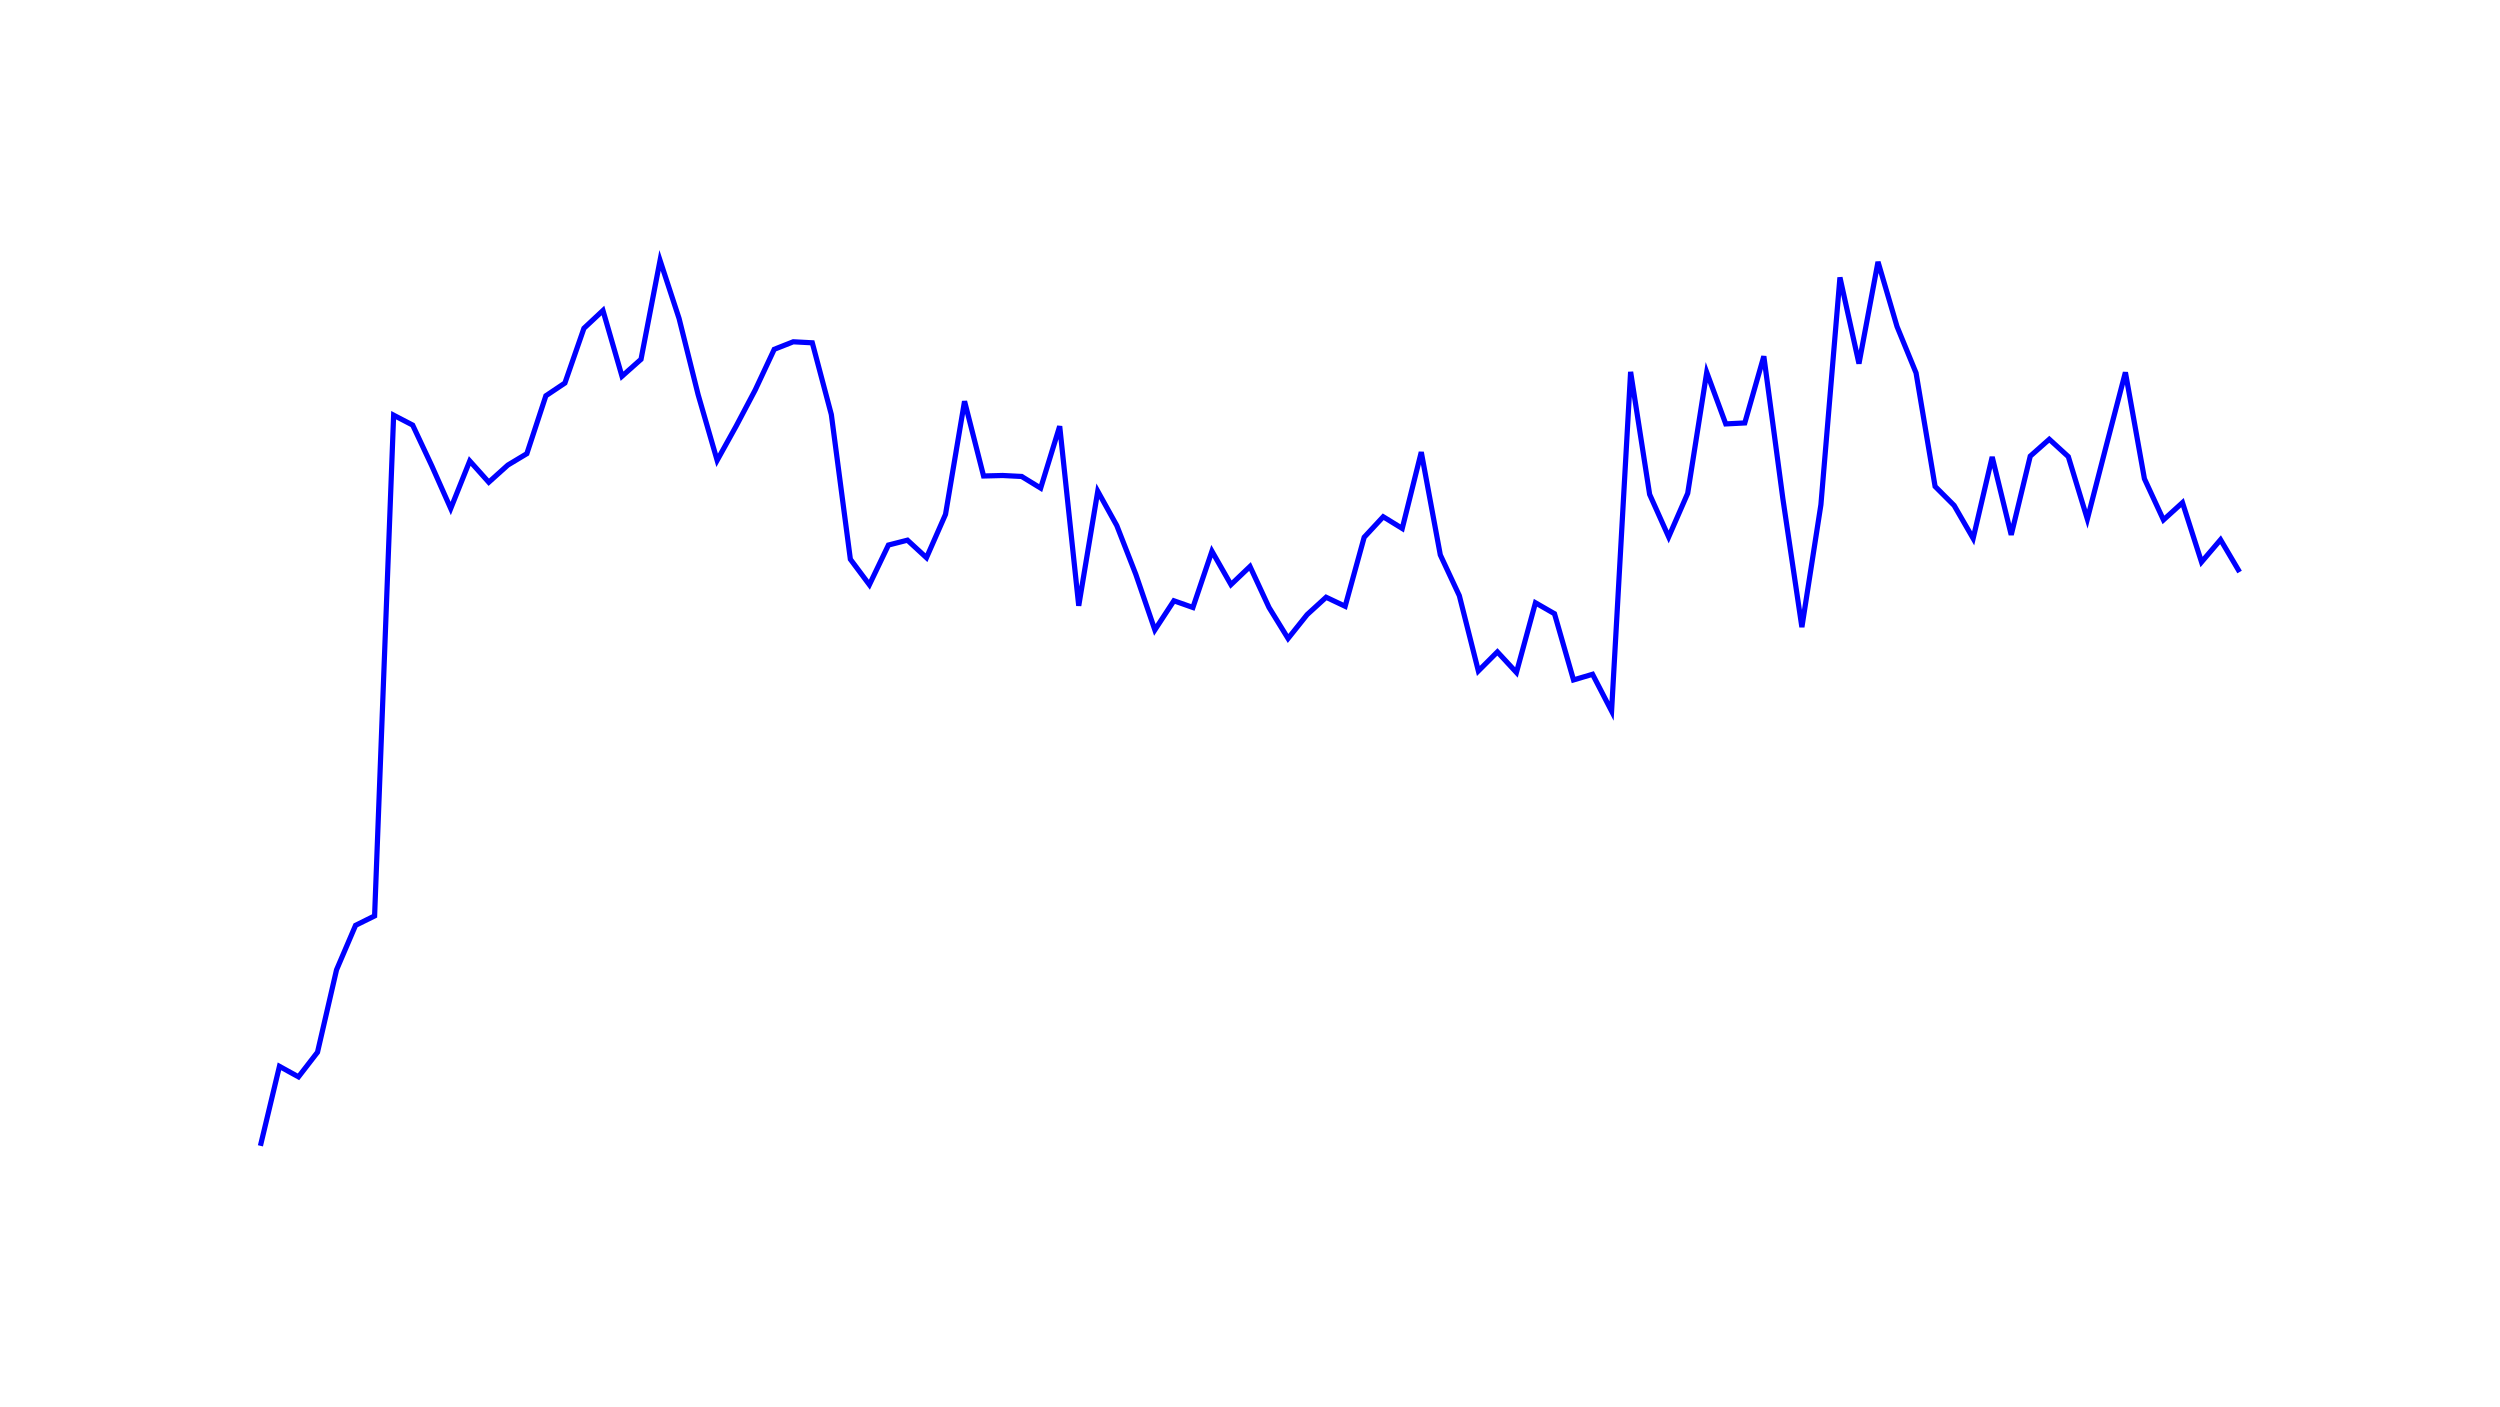
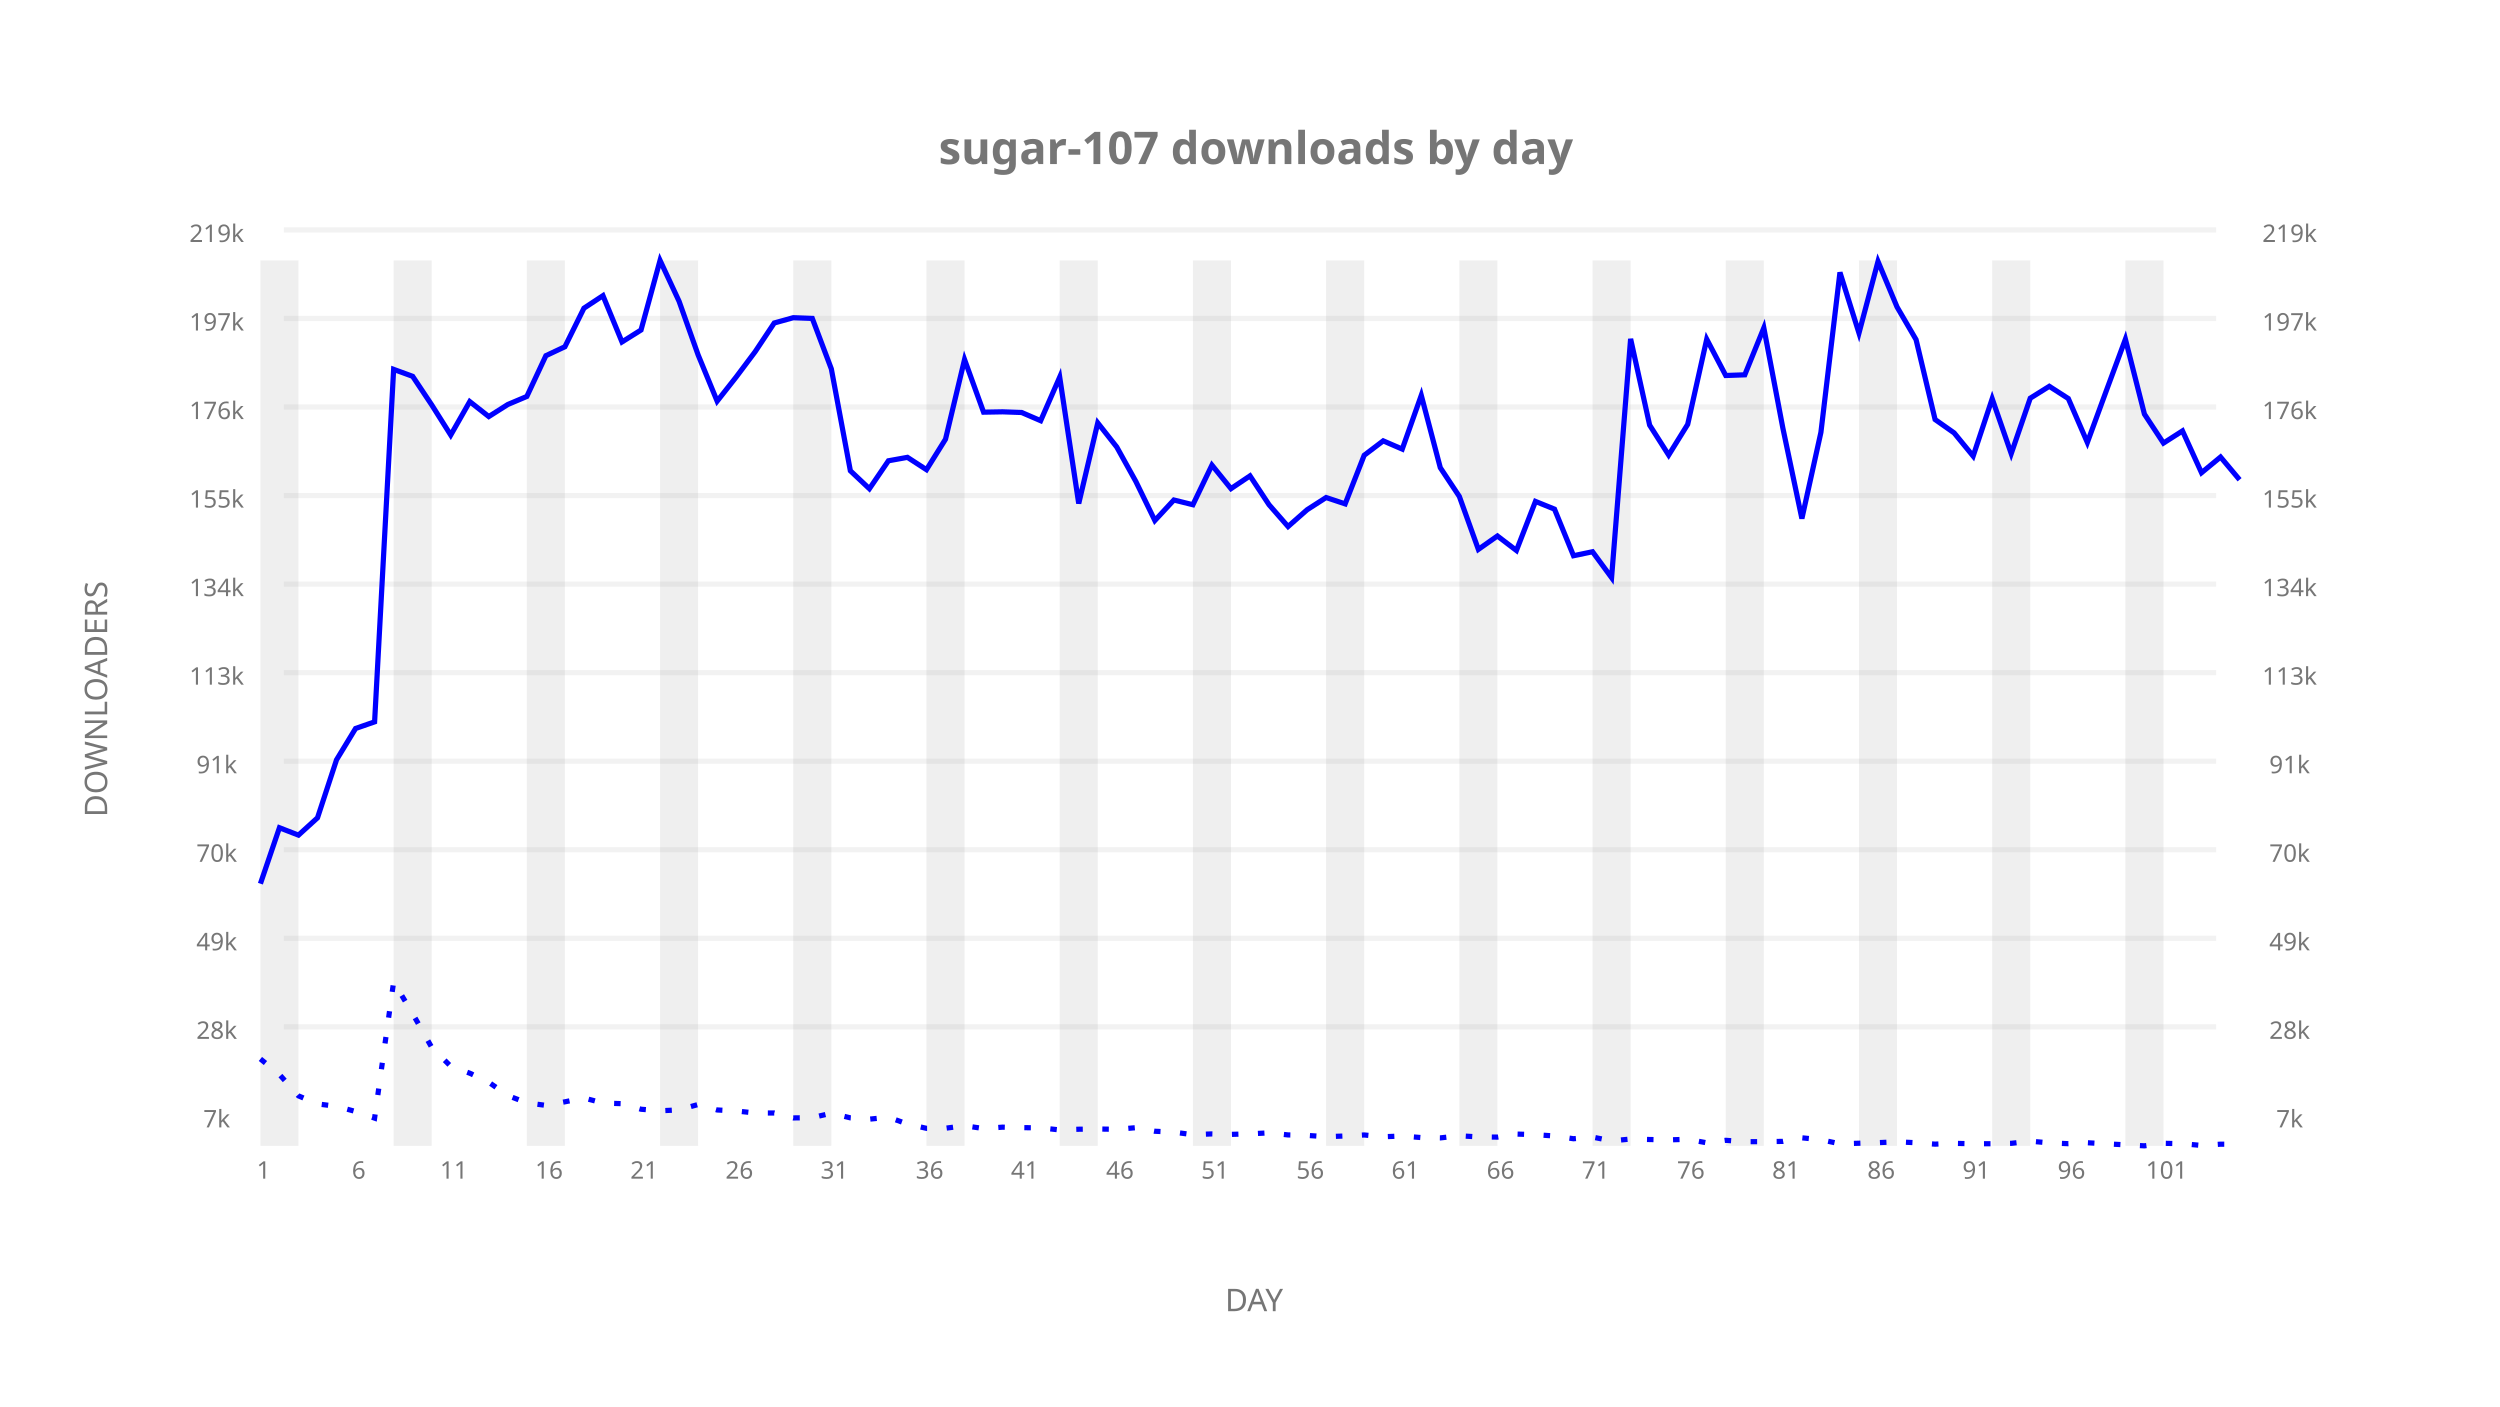
<svg xmlns="http://www.w3.org/2000/svg" xml:space="preserve" id="sugar-107-downloads-by-day-day" x="0px" y="0px" width="1920px" height="1080px" viewBox="0 0 1920 1080" enable-background="new 0 0 1920 1080" role="img">
+   <g id="annotations">
+     <text x="960" y="126" font-family="Atkinson Hyperlegible" font-size="26pt" text-anchor="middle" text-align="center" font-weight="600" font-style="normal" style="fill:rgb(118,118,118); fill-opacity:1; stroke:rgb(118,118,118); stroke-opacity:0; stroke-width:0.5"> sugar-107 downloads by day</text>
+     <g id="axes-lines">
+       <text x="960" y="1007" font-family="Atkinson Hyperlegible" font-size="18pt" text-anchor="middle" text-align="center" font-weight="500" font-style="normal" style="fill:rgb(118,118,118); fill-opacity:1; stroke:rgb(118,118,118); stroke-opacity:0; stroke-width:0.5"> DAY</text>
+       <text x="73" y="540" font-family="Atkinson Hyperlegible" font-size="18pt" text-anchor="middle" text-align="center" dominant-baseline="central" font-weight="500" font-style="normal" style="fill:rgb(118,118,118); fill-opacity:1; stroke:rgb(118,118,118); stroke-opacity:0; stroke-width:0.5" transform="rotate(-90,73,540)"> DOWNLOADERS</text>
+     </g>
+     <g id="tic-y-label-lines">
+       <line x1="218" y1="788.598" x2="1702" y2="788.598" style="fill:rgb(0,0,255); fill-opacity:0; stroke:rgb(242,242,242); stroke-opacity:1; stroke-width:4" />
+       <line x1="218" y1="720.598" x2="1702" y2="720.598" style="fill:rgb(0,0,255); fill-opacity:0; stroke:rgb(242,242,242); stroke-opacity:1; stroke-width:4" />
+       <line x1="218" y1="652.598" x2="1702" y2="652.598" style="fill:rgb(0,0,255); fill-opacity:0; stroke:rgb(242,242,242); stroke-opacity:1; stroke-width:4" />
+       <line x1="218" y1="584.598" x2="1702" y2="584.598" style="fill:rgb(0,0,255); fill-opacity:0; stroke:rgb(242,242,242); stroke-opacity:1; stroke-width:4" />
+       <line x1="218" y1="516.598" x2="1702" y2="516.598" style="fill:rgb(0,0,255); fill-opacity:0; stroke:rgb(242,242,242); stroke-opacity:1; stroke-width:4" />
+       <line x1="218" y1="448.598" x2="1702" y2="448.598" style="fill:rgb(0,0,255); fill-opacity:0; stroke:rgb(242,242,242); stroke-opacity:1; stroke-width:4" />
+       <line x1="218" y1="380.598" x2="1702" y2="380.598" style="fill:rgb(0,0,255); fill-opacity:0; stroke:rgb(242,242,242); stroke-opacity:1; stroke-width:4" />
+       <line x1="218" y1="312.598" x2="1702" y2="312.598" style="fill:rgb(0,0,255); fill-opacity:0; stroke:rgb(242,242,242); stroke-opacity:1; stroke-width:4" />
+       <line x1="218" y1="244.598" x2="1702" y2="244.598" style="fill:rgb(0,0,255); fill-opacity:0; stroke:rgb(242,242,242); stroke-opacity:1; stroke-width:4" />
+       <line x1="218" y1="176.598" x2="1702" y2="176.598" style="fill:rgb(0,0,255); fill-opacity:0; stroke:rgb(242,242,242); stroke-opacity:1; stroke-width:4" />
+     </g>
+     <g id="tic-x-labels">
+       <text x="200" y="898" font-family="Atkinson Hyperlegible" font-size="14pt" text-anchor="middle" text-align="center" dominant-baseline="central" font-weight="400" font-style="normal" style="fill:rgb(118,118,118); fill-opacity:1; stroke:rgb(118,118,118); stroke-opacity:0; stroke-width:0.5"> 1</text>
+       <text x="273.077" y="898" font-family="Atkinson Hyperlegible" font-size="14pt" text-anchor="middle" text-align="center" dominant-baseline="central" font-weight="400" font-style="normal" style="fill:rgb(118,118,118); fill-opacity:1; stroke:rgb(118,118,118); stroke-opacity:0; stroke-width:0.5"> 6</text>
+       <text x="346.154" y="898" font-family="Atkinson Hyperlegible" font-size="14pt" text-anchor="middle" text-align="center" dominant-baseline="central" font-weight="400" font-style="normal" style="fill:rgb(118,118,118); fill-opacity:1; stroke:rgb(118,118,118); stroke-opacity:0; stroke-width:0.5"> 11</text>
+       <text x="419.231" y="898" font-family="Atkinson Hyperlegible" font-size="14pt" text-anchor="middle" text-align="center" dominant-baseline="central" font-weight="400" font-style="normal" style="fill:rgb(118,118,118); fill-opacity:1; stroke:rgb(118,118,118); stroke-opacity:0; stroke-width:0.5"> 16</text>
+       <text x="492.308" y="898" font-family="Atkinson Hyperlegible" font-size="14pt" text-anchor="middle" text-align="center" dominant-baseline="central" font-weight="400" font-style="normal" style="fill:rgb(118,118,118); fill-opacity:1; stroke:rgb(118,118,118); stroke-opacity:0; stroke-width:0.5"> 21</text>
+       <text x="565.385" y="898" font-family="Atkinson Hyperlegible" font-size="14pt" text-anchor="middle" text-align="center" dominant-baseline="central" font-weight="400" font-style="normal" style="fill:rgb(118,118,118); fill-opacity:1; stroke:rgb(118,118,118); stroke-opacity:0; stroke-width:0.5"> 26</text>
+       <text x="638.462" y="898" font-family="Atkinson Hyperlegible" font-size="14pt" text-anchor="middle" text-align="center" dominant-baseline="central" font-weight="400" font-style="normal" style="fill:rgb(118,118,118); fill-opacity:1; stroke:rgb(118,118,118); stroke-opacity:0; stroke-width:0.5"> 31</text>
+       <text x="711.538" y="898" font-family="Atkinson Hyperlegible" font-size="14pt" text-anchor="middle" text-align="center" dominant-baseline="central" font-weight="400" font-style="normal" style="fill:rgb(118,118,118); fill-opacity:1; stroke:rgb(118,118,118); stroke-opacity:0; stroke-width:0.5"> 36</text>
+       <text x="784.615" y="898" font-family="Atkinson Hyperlegible" font-size="14pt" text-anchor="middle" text-align="center" dominant-baseline="central" font-weight="400" font-style="normal" style="fill:rgb(118,118,118); fill-opacity:1; stroke:rgb(118,118,118); stroke-opacity:0; stroke-width:0.5"> 41</text>
+       <text x="857.692" y="898" font-family="Atkinson Hyperlegible" font-size="14pt" text-anchor="middle" text-align="center" dominant-baseline="central" font-weight="400" font-style="normal" style="fill:rgb(118,118,118); fill-opacity:1; stroke:rgb(118,118,118); stroke-opacity:0; stroke-width:0.5"> 46</text>
+       <text x="930.769" y="898" font-family="Atkinson Hyperlegible" font-size="14pt" text-anchor="middle" text-align="center" dominant-baseline="central" font-weight="400" font-style="normal" style="fill:rgb(118,118,118); fill-opacity:1; stroke:rgb(118,118,118); stroke-opacity:0; stroke-width:0.5"> 51</text>
+       <text x="1003.846" y="898" font-family="Atkinson Hyperlegible" font-size="14pt" text-anchor="middle" text-align="center" dominant-baseline="central" font-weight="400" font-style="normal" style="fill:rgb(118,118,118); fill-opacity:1; stroke:rgb(118,118,118); stroke-opacity:0; stroke-width:0.5"> 56</text>
+       <text x="1076.923" y="898" font-family="Atkinson Hyperlegible" font-size="14pt" text-anchor="middle" text-align="center" dominant-baseline="central" font-weight="400" font-style="normal" style="fill:rgb(118,118,118); fill-opacity:1; stroke:rgb(118,118,118); stroke-opacity:0; stroke-width:0.5"> 61</text>
+       <text x="1150" y="898" font-family="Atkinson Hyperlegible" font-size="14pt" text-anchor="middle" text-align="center" dominant-baseline="central" font-weight="400" font-style="normal" style="fill:rgb(118,118,118); fill-opacity:1; stroke:rgb(118,118,118); stroke-opacity:0; stroke-width:0.5"> 66</text>
+       <text x="1223.077" y="898" font-family="Atkinson Hyperlegible" font-size="14pt" text-anchor="middle" text-align="center" dominant-baseline="central" font-weight="400" font-style="normal" style="fill:rgb(118,118,118); fill-opacity:1; stroke:rgb(118,118,118); stroke-opacity:0; stroke-width:0.5"> 71</text>
+       <text x="1296.154" y="898" font-family="Atkinson Hyperlegible" font-size="14pt" text-anchor="middle" text-align="center" dominant-baseline="central" font-weight="400" font-style="normal" style="fill:rgb(118,118,118); fill-opacity:1; stroke:rgb(118,118,118); stroke-opacity:0; stroke-width:0.5"> 76</text>
+       <text x="1369.231" y="898" font-family="Atkinson Hyperlegible" font-size="14pt" text-anchor="middle" text-align="center" dominant-baseline="central" font-weight="400" font-style="normal" style="fill:rgb(118,118,118); fill-opacity:1; stroke:rgb(118,118,118); stroke-opacity:0; stroke-width:0.5"> 81</text>
+       <text x="1442.308" y="898" font-family="Atkinson Hyperlegible" font-size="14pt" text-anchor="middle" text-align="center" dominant-baseline="central" font-weight="400" font-style="normal" style="fill:rgb(118,118,118); fill-opacity:1; stroke:rgb(118,118,118); stroke-opacity:0; stroke-width:0.5"> 86</text>
+       <text x="1515.385" y="898" font-family="Atkinson Hyperlegible" font-size="14pt" text-anchor="middle" text-align="center" dominant-baseline="central" font-weight="400" font-style="normal" style="fill:rgb(118,118,118); fill-opacity:1; stroke:rgb(118,118,118); stroke-opacity:0; stroke-width:0.5"> 91</text>
+       <text x="1588.462" y="898" font-family="Atkinson Hyperlegible" font-size="14pt" text-anchor="middle" text-align="center" dominant-baseline="central" font-weight="400" font-style="normal" style="fill:rgb(118,118,118); fill-opacity:1; stroke:rgb(118,118,118); stroke-opacity:0; stroke-width:0.5"> 96</text>
+       <text x="1661.538" y="898" font-family="Atkinson Hyperlegible" font-size="14pt" text-anchor="middle" text-align="center" dominant-baseline="central" font-weight="400" font-style="normal" style="fill:rgb(118,118,118); fill-opacity:1; stroke:rgb(118,118,118); stroke-opacity:0; stroke-width:0.5"> 101</text>
+     </g>
+     <g id="tic-y-labels">
+       <text x="164" y="858.598" font-family="Atkinson Hyperlegible" font-size="14pt" text-anchor="middle" text-align="center" dominant-baseline="central" font-weight="400" font-style="normal" style="fill:rgb(118,118,118); fill-opacity:1; stroke:rgb(118,118,118); stroke-opacity:0; stroke-width:0.5"> 7k</text>
+       <text x="1756" y="858.598" font-family="Atkinson Hyperlegible" font-size="14pt" text-anchor="middle" text-align="center" dominant-baseline="central" font-weight="400" font-style="normal" style="fill:rgb(118,118,118); fill-opacity:1; stroke:rgb(118,118,118); stroke-opacity:0; stroke-width:0.5"> 7k</text>
+       <text x="164" y="790.598" font-family="Atkinson Hyperlegible" font-size="14pt" text-anchor="middle" text-align="center" dominant-baseline="central" font-weight="400" font-style="normal" style="fill:rgb(118,118,118); fill-opacity:1; stroke:rgb(118,118,118); stroke-opacity:0; stroke-width:0.5"> 28k</text>
+       <text x="1756" y="790.598" font-family="Atkinson Hyperlegible" font-size="14pt" text-anchor="middle" text-align="center" dominant-baseline="central" font-weight="400" font-style="normal" style="fill:rgb(118,118,118); fill-opacity:1; stroke:rgb(118,118,118); stroke-opacity:0; stroke-width:0.5"> 28k</text>
+       <text x="164" y="722.598" font-family="Atkinson Hyperlegible" font-size="14pt" text-anchor="middle" text-align="center" dominant-baseline="central" font-weight="400" font-style="normal" style="fill:rgb(118,118,118); fill-opacity:1; stroke:rgb(118,118,118); stroke-opacity:0; stroke-width:0.5"> 49k</text>
+       <text x="1756" y="722.598" font-family="Atkinson Hyperlegible" font-size="14pt" text-anchor="middle" text-align="center" dominant-baseline="central" font-weight="400" font-style="normal" style="fill:rgb(118,118,118); fill-opacity:1; stroke:rgb(118,118,118); stroke-opacity:0; stroke-width:0.5"> 49k</text>
+       <text x="164" y="654.598" font-family="Atkinson Hyperlegible" font-size="14pt" text-anchor="middle" text-align="center" dominant-baseline="central" font-weight="400" font-style="normal" style="fill:rgb(118,118,118); fill-opacity:1; stroke:rgb(118,118,118); stroke-opacity:0; stroke-width:0.5"> 70k</text>
+       <text x="1756" y="654.598" font-family="Atkinson Hyperlegible" font-size="14pt" text-anchor="middle" text-align="center" dominant-baseline="central" font-weight="400" font-style="normal" style="fill:rgb(118,118,118); fill-opacity:1; stroke:rgb(118,118,118); stroke-opacity:0; stroke-width:0.5"> 70k</text>
+       <text x="164" y="586.598" font-family="Atkinson Hyperlegible" font-size="14pt" text-anchor="middle" text-align="center" dominant-baseline="central" font-weight="400" font-style="normal" style="fill:rgb(118,118,118); fill-opacity:1; stroke:rgb(118,118,118); stroke-opacity:0; stroke-width:0.5"> 91k</text>
+       <text x="1756" y="586.598" font-family="Atkinson Hyperlegible" font-size="14pt" text-anchor="middle" text-align="center" dominant-baseline="central" font-weight="400" font-style="normal" style="fill:rgb(118,118,118); fill-opacity:1; stroke:rgb(118,118,118); stroke-opacity:0; stroke-width:0.5"> 91k</text>
+       <text x="164" y="518.598" font-family="Atkinson Hyperlegible" font-size="14pt" text-anchor="middle" text-align="center" dominant-baseline="central" font-weight="400" font-style="normal" style="fill:rgb(118,118,118); fill-opacity:1; stroke:rgb(118,118,118); stroke-opacity:0; stroke-width:0.5"> 113k</text>
+       <text x="1756" y="518.598" font-family="Atkinson Hyperlegible" font-size="14pt" text-anchor="middle" text-align="center" dominant-baseline="central" font-weight="400" font-style="normal" style="fill:rgb(118,118,118); fill-opacity:1; stroke:rgb(118,118,118); stroke-opacity:0; stroke-width:0.5"> 113k</text>
+       <text x="164" y="450.598" font-family="Atkinson Hyperlegible" font-size="14pt" text-anchor="middle" text-align="center" dominant-baseline="central" font-weight="400" font-style="normal" style="fill:rgb(118,118,118); fill-opacity:1; stroke:rgb(118,118,118); stroke-opacity:0; stroke-width:0.5"> 134k</text>
+       <text x="1756" y="450.598" font-family="Atkinson Hyperlegible" font-size="14pt" text-anchor="middle" text-align="center" dominant-baseline="central" font-weight="400" font-style="normal" style="fill:rgb(118,118,118); fill-opacity:1; stroke:rgb(118,118,118); stroke-opacity:0; stroke-width:0.5"> 134k</text>
+       <text x="164" y="382.598" font-family="Atkinson Hyperlegible" font-size="14pt" text-anchor="middle" text-align="center" dominant-baseline="central" font-weight="400" font-style="normal" style="fill:rgb(118,118,118); fill-opacity:1; stroke:rgb(118,118,118); stroke-opacity:0; stroke-width:0.5"> 155k</text>
+       <text x="1756" y="382.598" font-family="Atkinson Hyperlegible" font-size="14pt" text-anchor="middle" text-align="center" dominant-baseline="central" font-weight="400" font-style="normal" style="fill:rgb(118,118,118); fill-opacity:1; stroke:rgb(118,118,118); stroke-opacity:0; stroke-width:0.5"> 155k</text>
+       <text x="164" y="314.598" font-family="Atkinson Hyperlegible" font-size="14pt" text-anchor="middle" text-align="center" dominant-baseline="central" font-weight="400" font-style="normal" style="fill:rgb(118,118,118); fill-opacity:1; stroke:rgb(118,118,118); stroke-opacity:0; stroke-width:0.5"> 176k</text>
+       <text x="1756" y="314.598" font-family="Atkinson Hyperlegible" font-size="14pt" text-anchor="middle" text-align="center" dominant-baseline="central" font-weight="400" font-style="normal" style="fill:rgb(118,118,118); fill-opacity:1; stroke:rgb(118,118,118); stroke-opacity:0; stroke-width:0.5"> 176k</text>
+       <text x="164" y="246.598" font-family="Atkinson Hyperlegible" font-size="14pt" text-anchor="middle" text-align="center" dominant-baseline="central" font-weight="400" font-style="normal" style="fill:rgb(118,118,118); fill-opacity:1; stroke:rgb(118,118,118); stroke-opacity:0; stroke-width:0.5"> 197k</text>
+       <text x="1756" y="246.598" font-family="Atkinson Hyperlegible" font-size="14pt" text-anchor="middle" text-align="center" dominant-baseline="central" font-weight="400" font-style="normal" style="fill:rgb(118,118,118); fill-opacity:1; stroke:rgb(118,118,118); stroke-opacity:0; stroke-width:0.5"> 197k</text>
+       <text x="164" y="178.598" font-family="Atkinson Hyperlegible" font-size="14pt" text-anchor="middle" text-align="center" dominant-baseline="central" font-weight="400" font-style="normal" style="fill:rgb(118,118,118); fill-opacity:1; stroke:rgb(118,118,118); stroke-opacity:0; stroke-width:0.5"> 219k</text>
+       <text x="1756" y="178.598" font-family="Atkinson Hyperlegible" font-size="14pt" text-anchor="middle" text-align="center" dominant-baseline="central" font-weight="400" font-style="normal" style="fill:rgb(118,118,118); fill-opacity:1; stroke:rgb(118,118,118); stroke-opacity:0; stroke-width:0.5"> 219k</text>
+     </g>
+   </g>
+   <g id="weekend-bands-sugar-107 downloads by day">
+     <rect x="200" y="200" width="29.231" height="680" style="fill:rgb(148,148,148); fill-opacity:0.15; stroke:rgb(148,148,148); stroke-opacity:0; stroke-width:0" />
+     <rect x="302.308" y="200" width="29.231" height="680" style="fill:rgb(148,148,148); fill-opacity:0.15; stroke:rgb(148,148,148); stroke-opacity:0; stroke-width:0" />
+     <rect x="404.615" y="200" width="29.231" height="680" style="fill:rgb(148,148,148); fill-opacity:0.15; stroke:rgb(148,148,148); stroke-opacity:0; stroke-width:0" />
+     <rect x="506.923" y="200" width="29.231" height="680" style="fill:rgb(148,148,148); fill-opacity:0.15; stroke:rgb(148,148,148); stroke-opacity:0; stroke-width:0" />
+     <rect x="609.231" y="200" width="29.231" height="680" style="fill:rgb(148,148,148); fill-opacity:0.15; stroke:rgb(148,148,148); stroke-opacity:0; stroke-width:0" />
+     <rect x="711.538" y="200" width="29.231" height="680" style="fill:rgb(148,148,148); fill-opacity:0.15; stroke:rgb(148,148,148); stroke-opacity:0; stroke-width:0" />
+     <rect x="813.846" y="200" width="29.231" height="680" style="fill:rgb(148,148,148); fill-opacity:0.15; stroke:rgb(148,148,148); stroke-opacity:0; stroke-width:0" />
+     <rect x="916.154" y="200" width="29.231" height="680" style="fill:rgb(148,148,148); fill-opacity:0.15; stroke:rgb(148,148,148); stroke-opacity:0; stroke-width:0" />
+     <rect x="1018.462" y="200" width="29.231" height="680" style="fill:rgb(148,148,148); fill-opacity:0.15; stroke:rgb(148,148,148); stroke-opacity:0; stroke-width:0" />
+     <rect x="1120.769" y="200" width="29.231" height="680" style="fill:rgb(148,148,148); fill-opacity:0.15; stroke:rgb(148,148,148); stroke-opacity:0; stroke-width:0" />
+     <rect x="1223.077" y="200" width="29.231" height="680" style="fill:rgb(148,148,148); fill-opacity:0.15; stroke:rgb(148,148,148); stroke-opacity:0; stroke-width:0" />
+     <rect x="1325.385" y="200" width="29.231" height="680" style="fill:rgb(148,148,148); fill-opacity:0.15; stroke:rgb(148,148,148); stroke-opacity:0; stroke-width:0" />
+     <rect x="1427.692" y="200" width="29.231" height="680" style="fill:rgb(148,148,148); fill-opacity:0.15; stroke:rgb(148,148,148); stroke-opacity:0; stroke-width:0" />
+     <rect x="1530" y="200" width="29.231" height="680" style="fill:rgb(148,148,148); fill-opacity:0.15; stroke:rgb(148,148,148); stroke-opacity:0; stroke-width:0" />
+     <rect x="1632.308" y="200" width="29.231" height="680" style="fill:rgb(148,148,148); fill-opacity:0.15; stroke:rgb(148,148,148); stroke-opacity:0; stroke-width:0" />
+   </g>
  <g id="polyline-sugar-107 downloads by day">
-     <polyline points="200,880 214.615,818.964 229.231,827.013 243.846,808.108 258.462,744.816 273.077,710.661 287.692,703.423 302.308,318.868 316.923,326.465 331.538,357.603 346.154,390.528 360.769,354.021 375.385,370.351 390,357.198 404.615,348.41 419.231,303.955 433.846,294.17 448.462,252.13 463.077,238.453 477.692,288.947 492.308,275.926 506.923,200 521.538,244.606 536.154,303.076 550.769,353.547 565.385,327.195 580,299.512 594.615,268.269 609.231,262.49 623.846,263.278 638.462,318.348 653.077,429.5 667.692,449.084 682.308,418.603 696.923,414.852 711.538,428.31 726.154,395.049 740.769,308.153 755.385,365.561 770,365.178 784.615,365.921 799.231,374.863 813.846,327.327 828.462,465.241 843.077,377.274 857.692,403.635 872.308,441.104 886.923,483.772 901.538,461.394 916.154,466.549 930.769,423.343 945.385,448.993 960,435.06 974.615,466.554 989.231,490.331 1003.85,472.041 1018.46,458.696 1033.08,465.615 1047.69,412.614 1062.31,396.867 1076.92,405.846 1091.54,347.221 1106.15,426.164 1120.77,457.484 1135.38,515.288 1150,500.654 1164.62,516.455 1179.23,462.935 1193.85,471.344 1208.46,522.18 1223.08,517.85 1237.69,546.107 1252.31,285.583 1266.92,379.703 1281.54,412.359 1296.15,378.869 1310.77,285.953 1325.38,325.568 1340,324.82 1354.62,273.606 1369.23,382.925 1383.85,481.662 1398.46,387.592 1413.08,213.049 1427.69,279.266 1442.31,201.108 1456.92,250.786 1471.54,286.431 1486.15,373.578 1500.77,388.19 1515.38,413.494 1530,350.931 1544.62,410.786 1559.23,350.334 1573.85,337.358 1588.46,350.698 1603.08,398.631 1617.69,342.039 1632.31,285.953 1646.92,367.689 1661.54,399.297 1676.15,386.02 1690.77,431.633 1705.38,414.501 1720,439.294 " style="fill:rgb(0,0,255); fill-opacity:0; stroke:rgb(0,0,255); stroke-opacity:1; stroke-width:4" />
+     <polyline points="200,678.674 214.615,635.709 229.231,641.375 243.846,628.067 258.462,583.514 273.077,559.471 287.692,554.376 302.308,283.675 316.923,289.023 331.538,310.942 346.154,334.119 360.769,308.42 375.385,319.916 390,310.657 404.615,304.471 419.231,273.178 433.846,266.289 448.462,236.696 463.077,227.068 477.692,262.613 492.308,253.447 506.923,200 521.538,231.399 536.154,272.558 550.769,308.087 565.385,289.536 580,270.049 594.615,248.057 609.231,243.989 623.846,244.544 638.462,283.309 653.077,361.553 667.692,375.339 682.308,353.882 696.923,351.241 711.538,360.715 726.154,337.301 740.769,276.132 755.385,316.544 770,316.274 784.615,316.797 799.231,323.092 813.846,289.63 828.462,386.712 843.077,324.789 857.692,343.346 872.308,369.721 886.923,399.757 901.538,384.004 916.154,387.633 930.769,357.218 945.385,375.274 960,365.467 974.615,387.636 989.231,404.373 1003.85,391.499 1018.46,382.105 1033.08,386.975 1047.69,349.666 1062.31,338.581 1076.92,344.902 1091.54,303.634 1106.15,359.204 1120.77,381.251 1135.38,421.942 1150,411.64 1164.62,422.763 1179.23,385.089 1193.85,391.008 1208.46,426.793 1223.08,423.745 1237.69,443.636 1252.31,260.245 1266.92,326.499 1281.54,349.486 1296.15,325.912 1310.77,260.505 1325.38,288.391 1340,287.865 1354.62,251.814 1369.23,328.767 1383.85,398.271 1398.46,332.053 1413.08,209.185 1427.69,255.798 1442.31,200.78 1456.92,235.75 1471.54,260.842 1486.15,322.187 1500.77,332.473 1515.38,350.285 1530,306.245 1544.62,348.379 1559.23,305.825 1573.85,296.691 1588.46,306.082 1603.08,339.823 1617.69,299.986 1632.31,260.505 1646.92,318.042 1661.54,340.291 1676.15,330.946 1690.77,363.054 1705.38,350.994 1720,368.447 " style="fill:rgb(0,0,255); fill-opacity:0; stroke:rgb(0,0,255); stroke-opacity:1; stroke-width:4" />
+   </g>
+   <g id="polyline-sugar-107 downloads by day uploaders">
+     <polyline points="200,813.258 214.615,825.206 229.231,841.632 243.846,847.824 258.462,849.627 273.077,853.628 287.692,858.716 302.308,754.072 316.923,778.516 331.538,804.375 346.154,818.908 360.769,824.215 375.385,831.167 390,841.404 404.615,847.003 419.231,848.928 433.846,846.191 448.462,843.243 463.077,847.15 477.692,847.616 492.308,851.892 506.923,853.099 521.538,852.374 536.154,848.254 550.769,852.451 565.385,853.217 580,854.786 594.615,854.799 609.231,858.569 623.846,858.344 638.462,854.937 653.077,858.508 667.692,859.522 682.308,858.023 696.923,863.227 711.538,866.561 726.154,866.471 740.769,864.559 755.385,866.727 770,865.656 784.615,866.034 799.231,866.156 813.846,867.789 828.462,867.25 843.077,867.061 857.692,867.321 872.308,866.066 886.923,868.794 901.538,869.499 916.154,871.447 930.769,870.84 945.385,871.203 960,870.779 974.615,870.032 989.231,871.62 1003.85,871.995 1018.46,872.977 1033.08,872.435 1047.69,871.662 1062.31,873.028 1076.92,872.461 1091.54,873.664 1106.15,873.904 1120.77,872.268 1135.38,873.131 1150,873.304 1164.62,870.962 1179.23,871.424 1193.85,872.441 1208.46,874.549 1223.08,873.288 1237.69,876.198 1252.31,874.774 1266.92,875.149 1281.54,875.431 1296.15,874.969 1310.77,877.671 1325.38,875.762 1340,876.814 1354.62,876.763 1369.23,876.59 1383.85,873.847 1398.46,875.3 1413.08,878.447 1427.69,878.011 1442.31,877.568 1456.92,876.888 1471.54,877.632 1486.15,878.704 1500.77,878.085 1515.38,878.415 1530,878.364 1544.62,878.081 1559.23,876.423 1573.85,877.722 1588.46,878.348 1603.08,877.636 1617.69,878.454 1632.31,879.227 1646.92,880 1661.54,878.046 1676.15,878.38 1690.77,879.692 1705.38,878.736 1720,878.832 " stroke-dasharray="5 15" style="fill:rgb(0,0,255); fill-opacity:0; stroke:rgb(0,0,255); stroke-opacity:1; stroke-width:4" />
  </g>
</svg>
